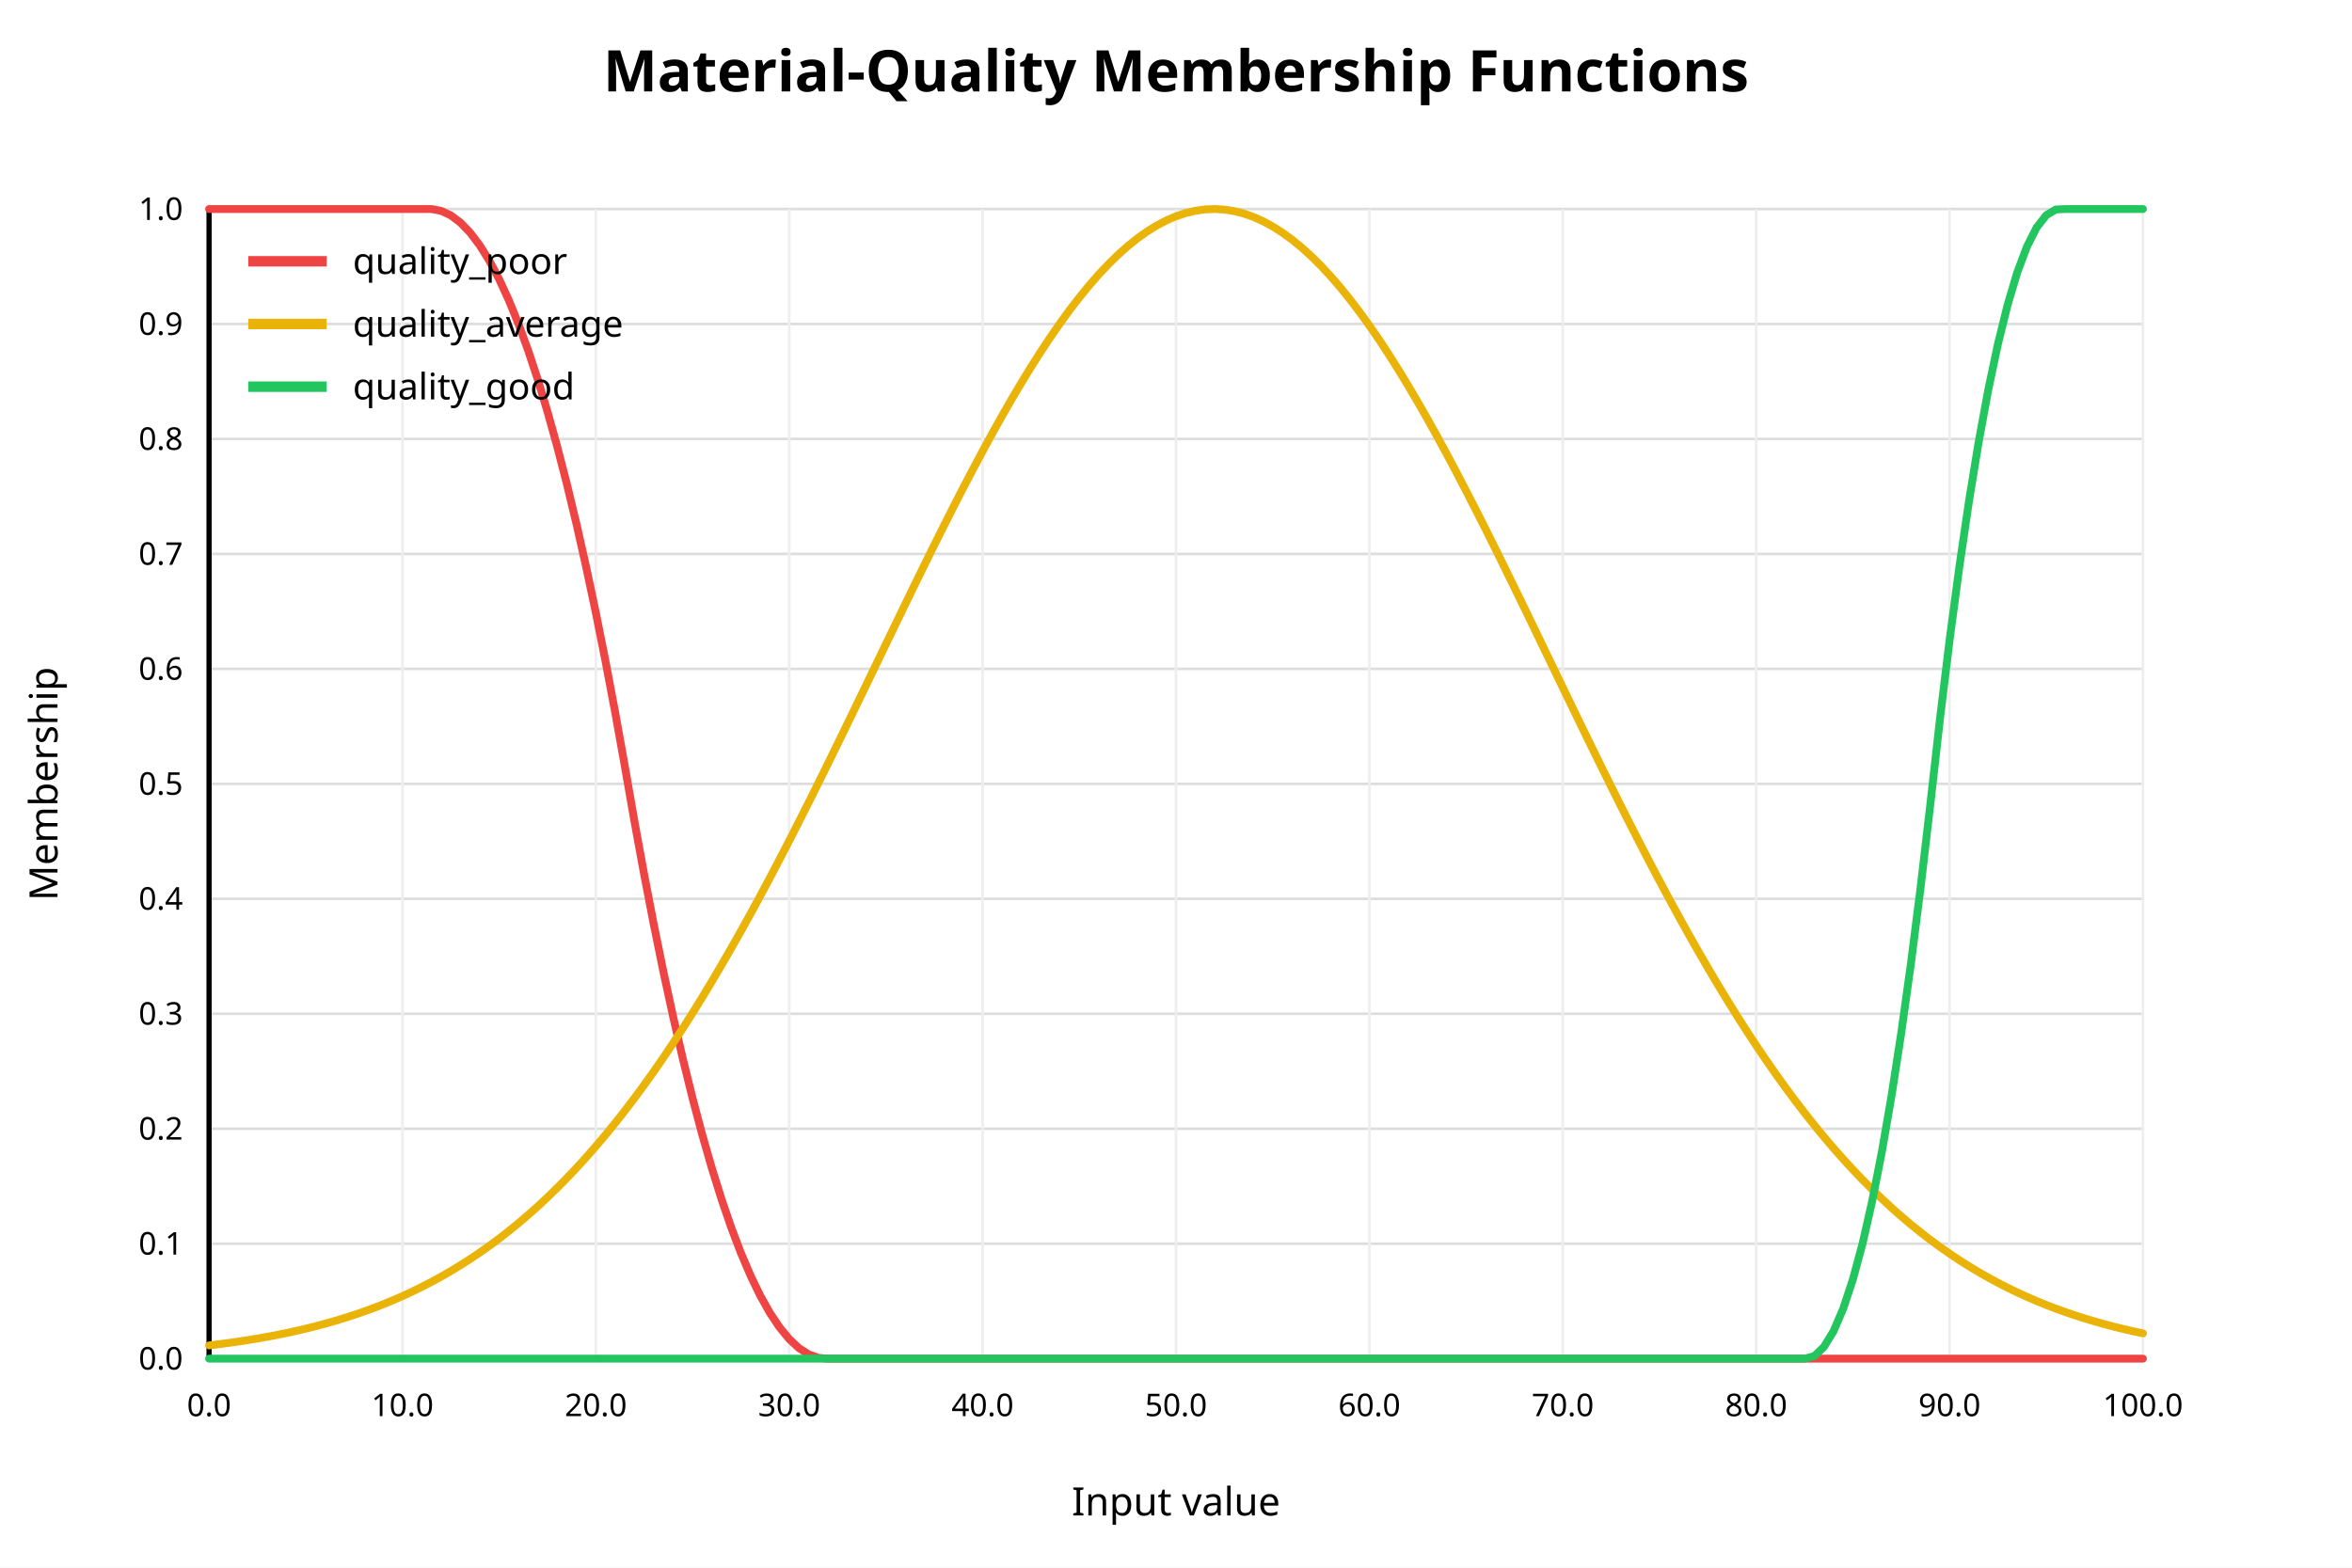
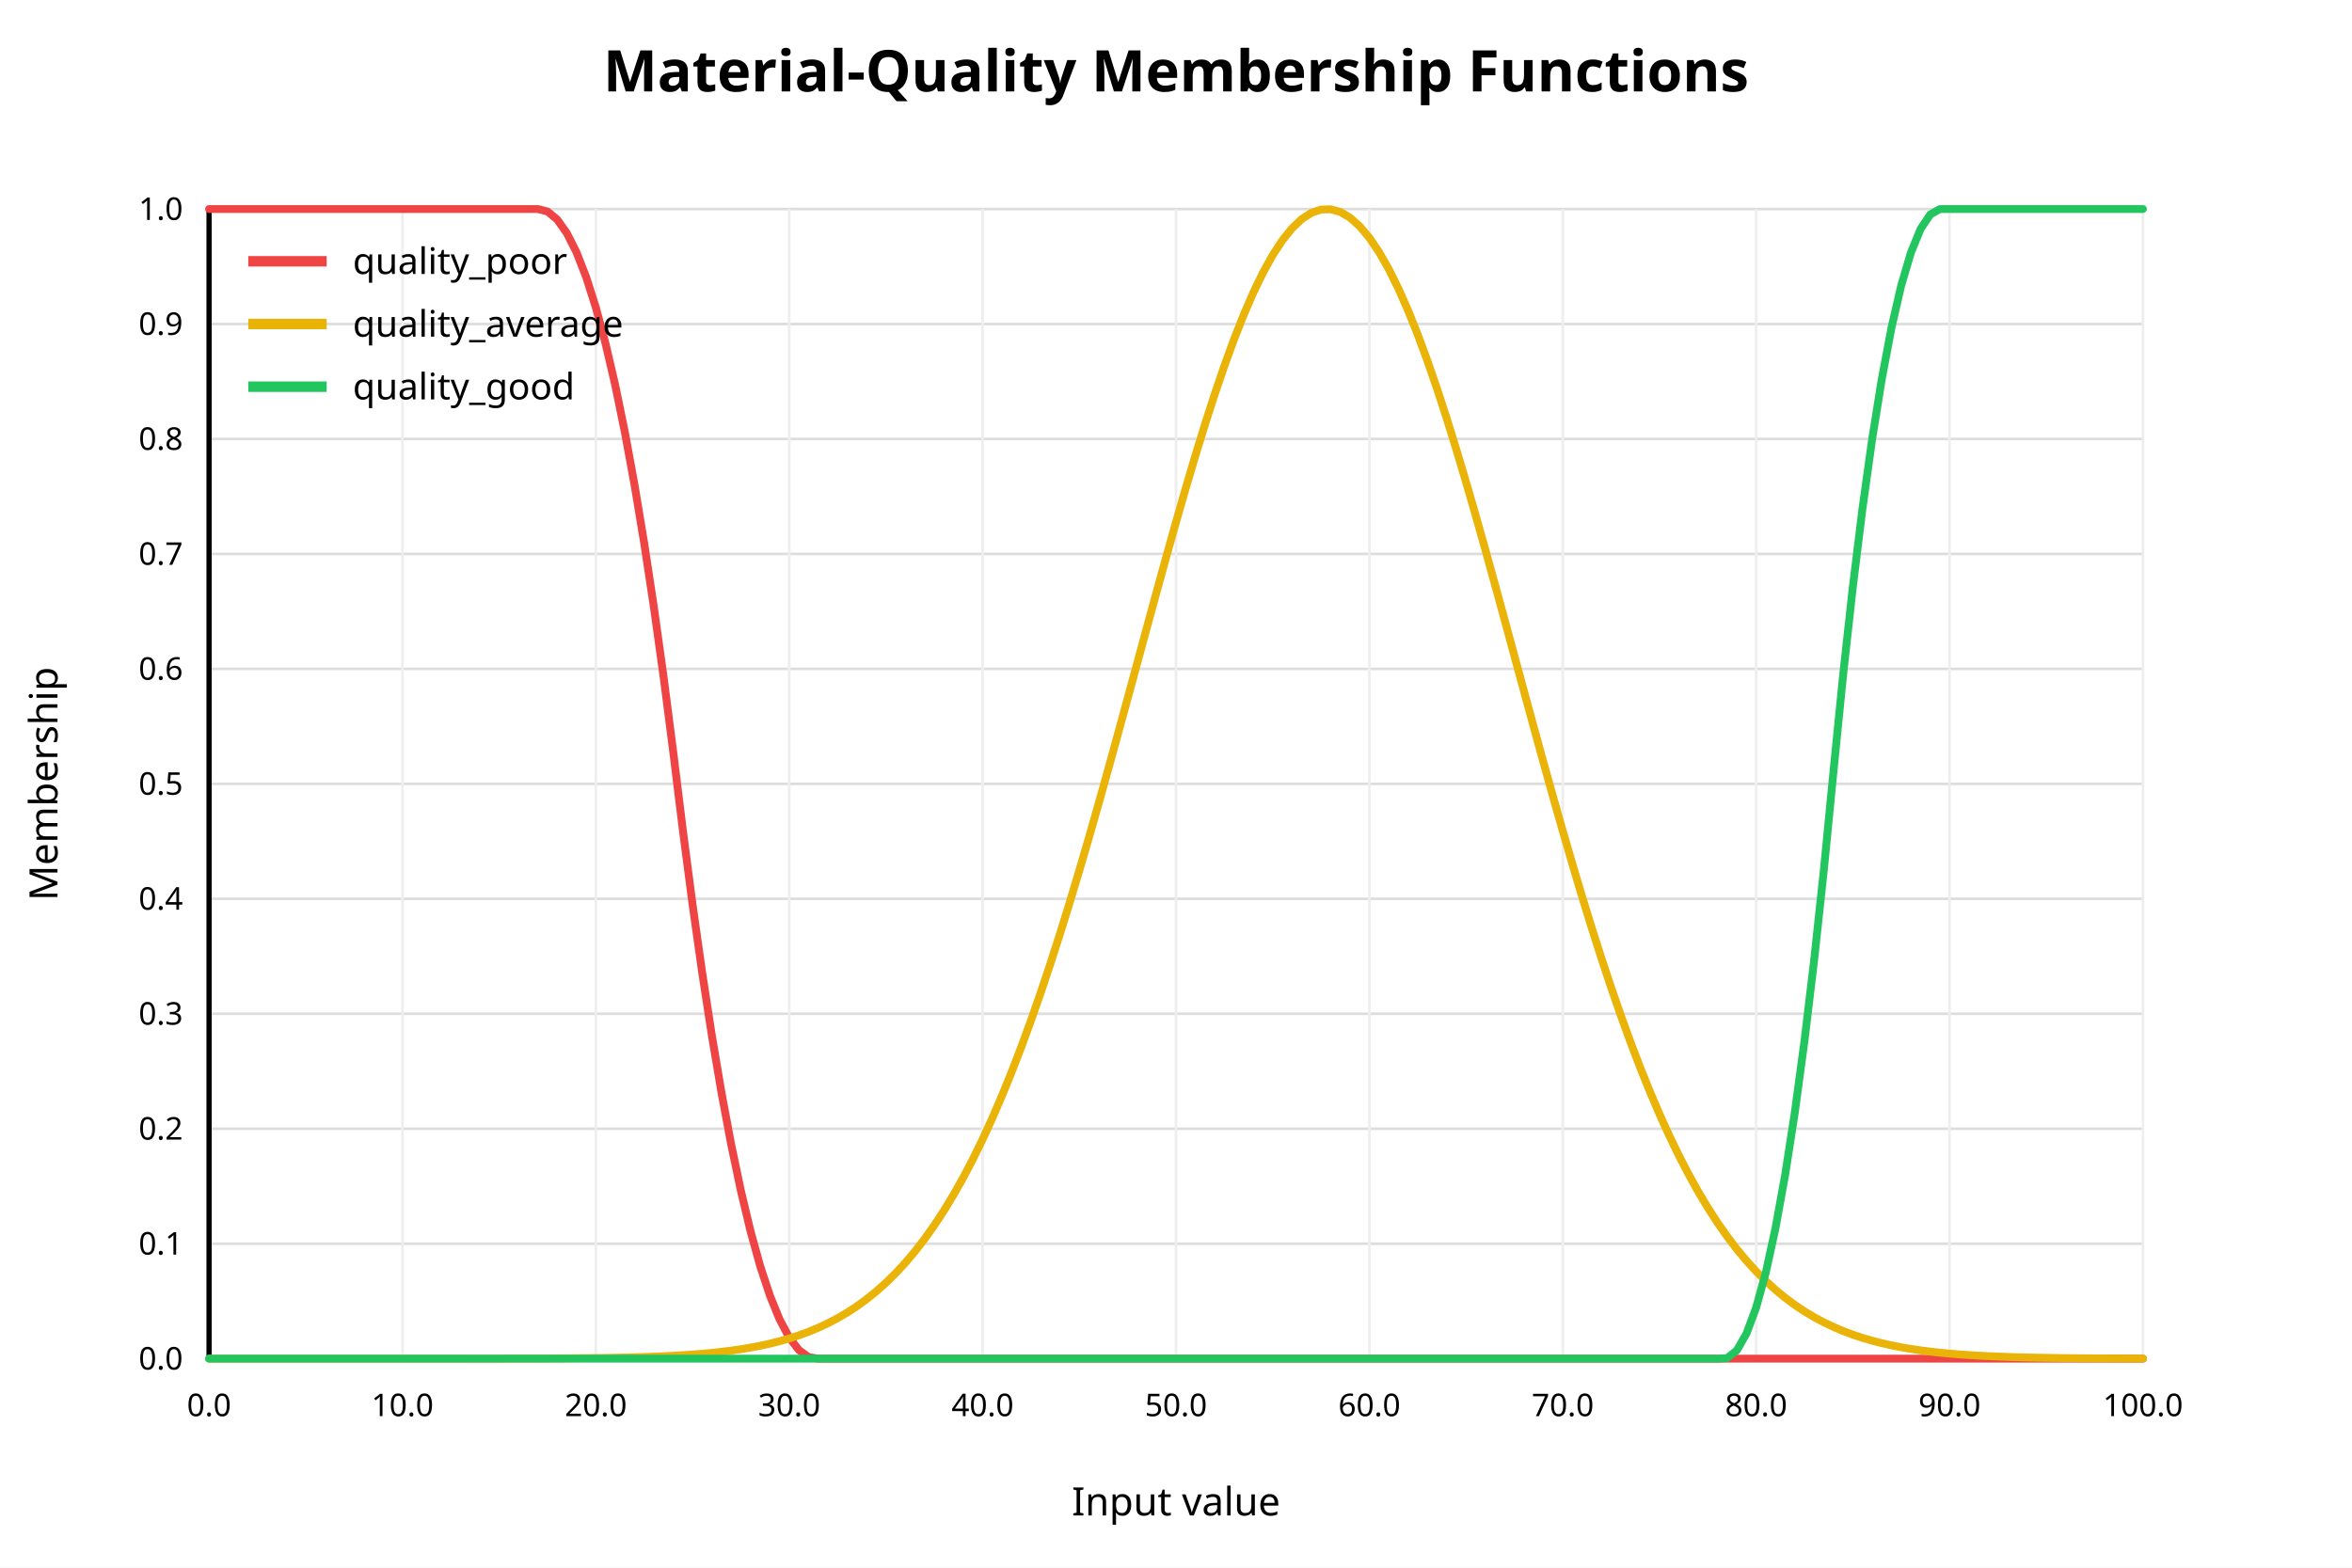
<svg xmlns="http://www.w3.org/2000/svg" width="900" height="600" viewBox="0 0 900 600">
  <rect x="0" y="0" width="900" height="600" fill="white" />
  <text x="450" y="35" text-anchor="middle" font-family="sans-serif" font-size="22" font-weight="bold" fill="black">Material-Quality Membership Functions</text>
  <line x1="80" y1="520.00" x2="820" y2="520.00" stroke="#dddddd" stroke-width="1" />
  <text x="70" y="520.00" text-anchor="end" dominant-baseline="middle" font-family="sans-serif" font-size="12" fill="black">0.0</text>
  <line x1="80" y1="476.00" x2="820" y2="476.00" stroke="#dddddd" stroke-width="1" />
  <text x="70" y="476.00" text-anchor="end" dominant-baseline="middle" font-family="sans-serif" font-size="12" fill="black">0.1</text>
  <line x1="80" y1="432.00" x2="820" y2="432.00" stroke="#dddddd" stroke-width="1" />
  <text x="70" y="432.00" text-anchor="end" dominant-baseline="middle" font-family="sans-serif" font-size="12" fill="black">0.2</text>
  <line x1="80" y1="388.00" x2="820" y2="388.00" stroke="#dddddd" stroke-width="1" />
  <text x="70" y="388.00" text-anchor="end" dominant-baseline="middle" font-family="sans-serif" font-size="12" fill="black">0.3</text>
  <line x1="80" y1="344.00" x2="820" y2="344.00" stroke="#dddddd" stroke-width="1" />
  <text x="70" y="344.00" text-anchor="end" dominant-baseline="middle" font-family="sans-serif" font-size="12" fill="black">0.4</text>
  <line x1="80" y1="300.00" x2="820" y2="300.00" stroke="#dddddd" stroke-width="1" />
  <text x="70" y="300.00" text-anchor="end" dominant-baseline="middle" font-family="sans-serif" font-size="12" fill="black">0.5</text>
  <line x1="80" y1="256.00" x2="820" y2="256.00" stroke="#dddddd" stroke-width="1" />
  <text x="70" y="256.00" text-anchor="end" dominant-baseline="middle" font-family="sans-serif" font-size="12" fill="black">0.6</text>
  <line x1="80" y1="212.00" x2="820" y2="212.00" stroke="#dddddd" stroke-width="1" />
  <text x="70" y="212.00" text-anchor="end" dominant-baseline="middle" font-family="sans-serif" font-size="12" fill="black">0.7</text>
  <line x1="80" y1="168.00" x2="820" y2="168.00" stroke="#dddddd" stroke-width="1" />
  <text x="70" y="168.00" text-anchor="end" dominant-baseline="middle" font-family="sans-serif" font-size="12" fill="black">0.8</text>
  <line x1="80" y1="124.00" x2="820" y2="124.00" stroke="#dddddd" stroke-width="1" />
  <text x="70" y="124.00" text-anchor="end" dominant-baseline="middle" font-family="sans-serif" font-size="12" fill="black">0.9</text>
  <line x1="80" y1="80.00" x2="820" y2="80.00" stroke="#dddddd" stroke-width="1" />
  <text x="70" y="80.00" text-anchor="end" dominant-baseline="middle" font-family="sans-serif" font-size="12" fill="black">1.0</text>
  <line x1="80.00" y1="80" x2="80.00" y2="520" stroke="#eeeeee" stroke-width="1" />
  <text x="80.00" y="542" text-anchor="middle" font-family="sans-serif" font-size="12" fill="black">0.0</text>
  <line x1="154.00" y1="80" x2="154.00" y2="520" stroke="#eeeeee" stroke-width="1" />
  <text x="154.00" y="542" text-anchor="middle" font-family="sans-serif" font-size="12" fill="black">10.0</text>
  <line x1="228.00" y1="80" x2="228.00" y2="520" stroke="#eeeeee" stroke-width="1" />
  <text x="228.00" y="542" text-anchor="middle" font-family="sans-serif" font-size="12" fill="black">20.0</text>
  <line x1="302.00" y1="80" x2="302.00" y2="520" stroke="#eeeeee" stroke-width="1" />
  <text x="302.00" y="542" text-anchor="middle" font-family="sans-serif" font-size="12" fill="black">30.0</text>
  <line x1="376.00" y1="80" x2="376.00" y2="520" stroke="#eeeeee" stroke-width="1" />
  <text x="376.00" y="542" text-anchor="middle" font-family="sans-serif" font-size="12" fill="black">40.0</text>
  <line x1="450.00" y1="80" x2="450.00" y2="520" stroke="#eeeeee" stroke-width="1" />
  <text x="450.00" y="542" text-anchor="middle" font-family="sans-serif" font-size="12" fill="black">50.0</text>
  <line x1="524.00" y1="80" x2="524.00" y2="520" stroke="#eeeeee" stroke-width="1" />
  <text x="524.00" y="542" text-anchor="middle" font-family="sans-serif" font-size="12" fill="black">60.0</text>
  <line x1="598.00" y1="80" x2="598.00" y2="520" stroke="#eeeeee" stroke-width="1" />
  <text x="598.00" y="542" text-anchor="middle" font-family="sans-serif" font-size="12" fill="black">70.0</text>
  <line x1="672.00" y1="80" x2="672.00" y2="520" stroke="#eeeeee" stroke-width="1" />
  <text x="672.00" y="542" text-anchor="middle" font-family="sans-serif" font-size="12" fill="black">80.0</text>
  <line x1="746.00" y1="80" x2="746.00" y2="520" stroke="#eeeeee" stroke-width="1" />
  <text x="746.00" y="542" text-anchor="middle" font-family="sans-serif" font-size="12" fill="black">90.0</text>
  <line x1="820.00" y1="80" x2="820.00" y2="520" stroke="#eeeeee" stroke-width="1" />
  <text x="820.00" y="542" text-anchor="middle" font-family="sans-serif" font-size="12" fill="black">100.0</text>
  <line x1="80" y1="520" x2="820" y2="520" stroke="black" stroke-width="2" />
  <line x1="80" y1="80" x2="80" y2="520" stroke="black" stroke-width="2" />
  <text x="450" y="580" text-anchor="middle" font-family="sans-serif" font-size="15" fill="black">Input value</text>
  <text x="22" y="300" text-anchor="middle" font-family="sans-serif" font-size="15" fill="black" transform="rotate(-90 22 300)">Membership</text>
-   <polyline fill="none" stroke="#ef4444" stroke-width="3" stroke-linejoin="round" stroke-linecap="round" points="80.00,80.00 83.70,80.00 87.40,80.00 91.10,80.00 94.80,80.00 98.50,80.00 102.20,80.00 105.90,80.00 109.60,80.00 113.30,80.00 117.00,80.00 120.70,80.00 124.40,80.00 128.10,80.00 131.80,80.00 135.50,80.00 139.20,80.00 142.90,80.00 146.60,80.00 150.30,80.00 154.00,80.00 157.70,80.00 161.40,80.00 165.10,80.01 168.80,80.70 172.50,82.43 176.20,85.21 179.90,89.05 183.60,93.94 187.30,99.87 191.00,106.86 194.70,114.90 198.40,123.99 202.10,134.13 205.80,145.32 209.50,157.56 213.20,170.85 216.90,185.19 220.60,200.58 224.30,217.03 228.00,234.52 231.70,253.07 235.40,272.66 239.10,293.31 242.80,314.51 246.50,334.76 250.20,353.97 253.90,372.12 257.60,389.22 261.30,405.27 265.00,420.28 268.70,434.23 272.40,447.13 276.10,458.98 279.80,469.77 283.50,479.52 287.20,488.22 290.90,495.87 294.60,502.46 298.30,508.01 302.00,512.50 305.70,515.95 309.40,518.34 313.10,519.68 316.80,520.00 320.50,520.00 324.20,520.00 327.90,520.00 331.60,520.00 335.30,520.00 339.00,520.00 342.70,520.00 346.40,520.00 350.10,520.00 353.80,520.00 357.50,520.00 361.20,520.00 364.90,520.00 368.60,520.00 372.30,520.00 376.00,520.00 379.70,520.00 383.40,520.00 387.10,520.00 390.80,520.00 394.50,520.00 398.20,520.00 401.90,520.00 405.60,520.00 409.30,520.00 413.00,520.00 416.70,520.00 420.40,520.00 424.10,520.00 427.80,520.00 431.50,520.00 435.20,520.00 438.90,520.00 442.60,520.00 446.30,520.00 450.00,520.00 453.70,520.00 457.40,520.00 461.10,520.00 464.80,520.00 468.50,520.00 472.20,520.00 475.90,520.00 479.60,520.00 483.30,520.00 487.00,520.00 490.70,520.00 494.40,520.00 498.10,520.00 501.80,520.00 505.50,520.00 509.20,520.00 512.90,520.00 516.60,520.00 520.30,520.00 524.00,520.00 527.70,520.00 531.40,520.00 535.10,520.00 538.80,520.00 542.50,520.00 546.20,520.00 549.90,520.00 553.60,520.00 557.30,520.00 561.00,520.00 564.70,520.00 568.40,520.00 572.10,520.00 575.80,520.00 579.50,520.00 583.20,520.00 586.90,520.00 590.60,520.00 594.30,520.00 598.00,520.00 601.70,520.00 605.40,520.00 609.10,520.00 612.80,520.00 616.50,520.00 620.20,520.00 623.90,520.00 627.60,520.00 631.30,520.00 635.00,520.00 638.70,520.00 642.40,520.00 646.10,520.00 649.80,520.00 653.50,520.00 657.20,520.00 660.90,520.00 664.60,520.00 668.30,520.00 672.00,520.00 675.70,520.00 679.40,520.00 683.10,520.00 686.80,520.00 690.50,520.00 694.20,520.00 697.90,520.00 701.60,520.00 705.30,520.00 709.00,520.00 712.70,520.00 716.40,520.00 720.10,520.00 723.80,520.00 727.50,520.00 731.20,520.00 734.90,520.00 738.60,520.00 742.30,520.00 746.00,520.00 749.70,520.00 753.40,520.00 757.10,520.00 760.80,520.00 764.50,520.00 768.20,520.00 771.90,520.00 775.60,520.00 779.30,520.00 783.00,520.00 786.70,520.00 790.40,520.00 794.10,520.00 797.80,520.00 801.50,520.00 805.20,520.00 808.90,520.00 812.60,520.00 816.30,520.00 820.00,520.00" />
+   <polyline fill="none" stroke="#ef4444" stroke-width="3" stroke-linejoin="round" stroke-linecap="round" points="80.00,80.00 83.70,80.00 87.40,80.00 91.10,80.00 94.80,80.00 98.50,80.00 102.20,80.00 105.90,80.00 109.60,80.00 113.30,80.00 117.00,80.00 120.70,80.00 124.40,80.00 128.10,80.00 131.80,80.00 135.50,80.00 139.20,80.00 142.90,80.00 146.60,80.00 150.30,80.00 154.00,80.00 157.70,80.00 161.40,80.00 165.10,80.00 168.80,80.00 172.50,80.00 176.20,80.00 179.90,80.00 183.60,80.00 187.30,80.00 191.00,80.00 194.70,80.00 198.40,80.00 202.10,80.00 205.80,80.00 209.50,80.94 213.20,84.01 216.90,89.22 220.60,96.57 224.30,106.06 228.00,117.68 231.70,131.44 235.40,147.34 239.10,165.38 242.80,185.56 246.50,207.88 250.20,232.33 253.90,258.92 257.60,287.65 261.30,317.77 265.00,346.11 268.70,372.31 272.40,396.37 276.10,418.30 279.80,438.08 283.50,455.73 287.20,471.24 290.90,484.61 294.60,495.84 298.30,504.94 302.00,511.89 305.70,516.71 309.40,519.39 313.10,520.00 316.80,520.00 320.50,520.00 324.20,520.00 327.90,520.00 331.60,520.00 335.30,520.00 339.00,520.00 342.70,520.00 346.40,520.00 350.10,520.00 353.80,520.00 357.50,520.00 361.20,520.00 364.90,520.00 368.60,520.00 372.30,520.00 376.00,520.00 379.70,520.00 383.40,520.00 387.10,520.00 390.80,520.00 394.50,520.00 398.20,520.00 401.90,520.00 405.60,520.00 409.30,520.00 413.00,520.00 416.70,520.00 420.40,520.00 424.10,520.00 427.80,520.00 431.50,520.00 435.20,520.00 438.90,520.00 442.60,520.00 446.30,520.00 450.00,520.00 453.70,520.00 457.40,520.00 461.10,520.00 464.80,520.00 468.50,520.00 472.20,520.00 475.90,520.00 479.60,520.00 483.30,520.00 487.00,520.00 490.70,520.00 494.40,520.00 498.10,520.00 501.80,520.00 505.50,520.00 509.20,520.00 512.90,520.00 516.60,520.00 520.30,520.00 524.00,520.00 527.70,520.00 531.40,520.00 535.10,520.00 538.80,520.00 542.50,520.00 546.20,520.00 549.90,520.00 553.60,520.00 557.30,520.00 561.00,520.00 564.70,520.00 568.40,520.00 572.10,520.00 575.80,520.00 579.50,520.00 583.20,520.00 586.90,520.00 590.60,520.00 594.30,520.00 598.00,520.00 601.70,520.00 605.40,520.00 609.10,520.00 612.80,520.00 616.50,520.00 620.20,520.00 623.90,520.00 627.60,520.00 631.30,520.00 635.00,520.00 638.70,520.00 642.40,520.00 646.10,520.00 649.80,520.00 653.50,520.00 657.20,520.00 660.90,520.00 664.60,520.00 668.30,520.00 672.00,520.00 675.70,520.00 679.40,520.00 683.10,520.00 686.80,520.00 690.50,520.00 694.20,520.00 697.90,520.00 701.60,520.00 705.30,520.00 709.00,520.00 712.70,520.00 716.40,520.00 720.10,520.00 723.80,520.00 727.50,520.00 731.20,520.00 734.90,520.00 738.60,520.00 742.30,520.00 746.00,520.00 749.70,520.00 753.40,520.00 757.10,520.00 760.80,520.00 764.50,520.00 768.20,520.00 771.90,520.00 775.60,520.00 779.30,520.00 783.00,520.00 786.70,520.00 790.40,520.00 794.10,520.00 797.80,520.00 801.50,520.00 805.20,520.00 808.90,520.00 812.60,520.00 816.30,520.00 820.00,520.00" />
  <line x1="95" y1="100" x2="125" y2="100" stroke="#ef4444" stroke-width="4" />
  <text x="135" y="100" dominant-baseline="middle" font-family="sans-serif" font-size="14" fill="black">quality_poor</text>
-   <polyline fill="none" stroke="#eab308" stroke-width="3" stroke-linejoin="round" stroke-linecap="round" points="80.00,514.93 83.70,514.48 87.40,513.99 91.10,513.47 94.80,512.90 98.50,512.30 102.20,511.64 105.90,510.94 109.60,510.19 113.30,509.38 117.00,508.52 120.70,507.60 124.40,506.62 128.10,505.57 131.80,504.44 135.50,503.25 139.20,501.98 142.90,500.63 146.60,499.20 150.30,497.67 154.00,496.06 157.70,494.35 161.40,492.54 165.10,490.63 168.80,488.61 172.50,486.48 176.20,484.23 179.90,481.87 183.60,479.38 187.30,476.77 191.00,474.03 194.70,471.15 198.40,468.14 202.10,464.98 205.80,461.68 209.50,458.24 213.20,454.64 216.90,450.90 220.60,447.00 224.30,442.94 228.00,438.72 231.70,434.35 235.40,429.81 239.10,425.11 242.80,420.25 246.50,415.23 250.20,410.05 253.90,404.70 257.60,399.19 261.30,393.53 265.00,387.71 268.70,381.74 272.40,375.61 276.10,369.34 279.80,362.93 283.50,356.38 287.20,349.70 290.90,342.89 294.60,335.96 298.30,328.92 302.00,321.77 305.70,314.52 309.40,307.19 313.10,299.78 316.80,292.29 320.50,284.75 324.20,277.16 327.90,269.53 331.60,261.87 335.30,254.20 339.00,246.53 342.70,238.87 346.40,231.23 350.10,223.63 353.80,216.08 357.50,208.60 361.20,201.20 364.90,193.89 368.60,186.69 372.30,179.61 376.00,172.67 379.70,165.87 383.40,159.25 387.10,152.80 390.80,146.55 394.50,140.51 398.20,134.69 401.90,129.10 405.60,123.76 409.30,118.67 413.00,113.86 416.70,109.33 420.40,105.09 424.10,101.16 427.80,97.53 431.50,94.23 435.20,91.26 438.90,88.62 442.60,86.32 446.30,84.38 450.00,82.78 453.70,81.55 457.40,80.67 461.10,80.15 464.80,80.00 468.50,80.21 472.20,80.79 475.90,81.72 479.60,83.02 483.30,84.67 487.00,86.68 490.70,89.03 494.40,91.72 498.10,94.75 501.80,98.11 505.50,101.78 509.20,105.77 512.90,110.05 516.60,114.63 520.30,119.49 524.00,124.62 527.70,130.00 531.40,135.63 535.10,141.49 538.80,147.57 542.50,153.85 546.20,160.33 549.90,166.98 553.60,173.80 557.30,180.76 561.00,187.86 564.70,195.08 568.40,202.41 572.10,209.82 575.80,217.32 579.50,224.88 583.20,232.48 586.90,240.12 590.60,247.79 594.30,255.46 598.00,263.13 601.70,270.78 605.40,278.41 609.10,285.99 612.80,293.53 616.50,301.00 620.20,308.40 623.90,315.72 627.60,322.95 631.30,330.08 635.00,337.11 638.70,344.02 642.40,350.80 646.10,357.47 649.80,363.99 653.50,370.38 657.20,376.63 660.90,382.73 664.60,388.68 668.30,394.47 672.00,400.11 675.70,405.59 679.40,410.91 683.10,416.07 686.80,421.06 690.50,425.90 694.20,430.57 697.90,435.08 701.60,439.43 705.30,443.62 709.00,447.65 712.70,451.52 716.40,455.24 720.10,458.81 723.80,462.23 727.50,465.51 731.20,468.64 734.90,471.63 738.60,474.49 742.30,477.21 746.00,479.80 749.70,482.27 753.40,484.61 757.10,486.84 760.80,488.95 764.50,490.95 768.20,492.85 771.90,494.64 775.60,496.33 779.30,497.93 783.00,499.44 786.70,500.86 790.40,502.20 794.10,503.45 797.80,504.63 801.50,505.74 805.20,506.78 808.90,507.76 812.60,508.67 816.30,509.52 820.00,510.32" />
+   <polyline fill="none" stroke="#eab308" stroke-width="3" stroke-linejoin="round" stroke-linecap="round" points="80.00,520.00 83.70,520.00 87.40,520.00 91.10,520.00 94.80,520.00 98.50,520.00 102.20,520.00 105.90,520.00 109.60,520.00 113.30,520.00 117.00,520.00 120.70,520.00 124.40,520.00 128.10,520.00 131.80,520.00 135.50,520.00 139.20,520.00 142.90,520.00 146.60,520.00 150.30,520.00 154.00,520.00 157.70,520.00 161.40,520.00 165.10,519.99 168.80,519.99 172.50,519.99 176.20,519.99 179.90,519.98 183.60,519.98 187.30,519.98 191.00,519.97 194.70,519.96 198.40,519.95 202.10,519.94 205.80,519.93 209.50,519.91 213.20,519.89 216.90,519.86 220.60,519.83 224.30,519.79 228.00,519.75 231.70,519.70 235.40,519.63 239.10,519.55 242.80,519.46 246.50,519.35 250.20,519.22 253.90,519.06 257.60,518.88 261.30,518.67 265.00,518.41 268.70,518.12 272.40,517.78 276.10,517.38 279.80,516.91 283.50,516.38 287.20,515.76 290.90,515.06 294.60,514.25 298.30,513.32 302.00,512.26 305.70,511.07 309.40,509.71 313.10,508.18 316.80,506.45 320.50,504.51 324.20,502.35 327.90,499.93 331.60,497.24 335.30,494.25 339.00,490.96 342.70,487.32 346.40,483.33 350.10,478.95 353.80,474.18 357.50,468.98 361.20,463.34 364.90,457.24 368.60,450.67 372.30,443.61 376.00,436.04 379.70,427.97 383.40,419.39 387.10,410.30 390.80,400.70 394.50,390.59 398.20,380.00 401.90,368.93 405.60,357.41 409.30,345.48 413.00,333.15 416.70,320.48 420.40,307.51 424.10,294.28 427.80,280.85 431.50,267.29 435.20,253.66 438.90,240.02 442.60,226.46 446.30,213.04 450.00,199.84 453.70,186.95 457.40,174.45 461.10,162.41 464.80,150.92 468.50,140.06 472.20,129.90 475.90,120.51 479.60,111.96 483.30,104.32 487.00,97.64 490.70,91.98 494.40,87.37 498.10,83.86 501.80,81.46 505.50,80.20 509.20,80.09 512.90,81.13 516.60,83.32 520.30,86.62 524.00,91.02 527.70,96.49 531.40,102.98 535.10,110.44 538.80,118.82 542.50,128.05 546.20,138.07 549.90,148.81 553.60,160.19 557.30,172.13 561.00,184.55 564.70,197.37 568.40,210.51 572.10,223.90 575.80,237.44 579.50,251.07 583.20,264.71 586.90,278.29 590.60,291.74 594.30,305.01 598.00,318.04 601.70,330.77 605.40,343.17 609.10,355.18 612.80,366.78 616.50,377.93 620.20,388.62 623.90,398.82 627.60,408.52 631.30,417.71 635.00,426.39 638.70,434.55 642.40,442.21 646.10,449.36 649.80,456.03 653.50,462.22 657.20,467.94 660.90,473.22 664.60,478.08 668.30,482.53 672.00,486.59 675.70,490.29 679.40,493.65 683.10,496.69 686.80,499.44 690.50,501.91 694.20,504.12 697.90,506.10 701.60,507.86 705.30,509.43 709.00,510.82 712.70,512.05 716.40,513.13 720.10,514.08 723.80,514.91 727.50,515.64 731.20,516.27 734.90,516.82 738.60,517.29 742.30,517.71 746.00,518.06 749.70,518.36 753.40,518.62 757.10,518.84 760.80,519.03 764.50,519.19 768.20,519.33 771.90,519.44 775.60,519.54 779.30,519.62 783.00,519.68 786.70,519.74 790.40,519.79 794.10,519.83 797.80,519.86 801.50,519.88 805.20,519.91 808.90,519.92 812.60,519.94 816.30,519.95 820.00,519.96" />
  <line x1="95" y1="124" x2="125" y2="124" stroke="#eab308" stroke-width="4" />
  <text x="135" y="124" dominant-baseline="middle" font-family="sans-serif" font-size="14" fill="black">quality_average</text>
-   <polyline fill="none" stroke="#22c55e" stroke-width="3" stroke-linejoin="round" stroke-linecap="round" points="80.00,520.00 83.70,520.00 87.40,520.00 91.10,520.00 94.80,520.00 98.50,520.00 102.20,520.00 105.90,520.00 109.60,520.00 113.30,520.00 117.00,520.00 120.70,520.00 124.40,520.00 128.10,520.00 131.80,520.00 135.50,520.00 139.20,520.00 142.90,520.00 146.60,520.00 150.30,520.00 154.00,520.00 157.70,520.00 161.40,520.00 165.10,520.00 168.80,520.00 172.50,520.00 176.20,520.00 179.90,520.00 183.60,520.00 187.30,520.00 191.00,520.00 194.70,520.00 198.40,520.00 202.10,520.00 205.80,520.00 209.50,520.00 213.20,520.00 216.90,520.00 220.60,520.00 224.30,520.00 228.00,520.00 231.70,520.00 235.40,520.00 239.10,520.00 242.80,520.00 246.50,520.00 250.20,520.00 253.90,520.00 257.60,520.00 261.30,520.00 265.00,520.00 268.70,520.00 272.40,520.00 276.10,520.00 279.80,520.00 283.50,520.00 287.20,520.00 290.90,520.00 294.60,520.00 298.30,520.00 302.00,520.00 305.70,520.00 309.40,520.00 313.10,520.00 316.80,520.00 320.50,520.00 324.20,520.00 327.90,520.00 331.60,520.00 335.30,520.00 339.00,520.00 342.70,520.00 346.40,520.00 350.10,520.00 353.80,520.00 357.50,520.00 361.20,520.00 364.90,520.00 368.60,520.00 372.30,520.00 376.00,520.00 379.70,520.00 383.40,520.00 387.10,520.00 390.80,520.00 394.50,520.00 398.20,520.00 401.90,520.00 405.60,520.00 409.30,520.00 413.00,520.00 416.70,520.00 420.40,520.00 424.10,520.00 427.80,520.00 431.50,520.00 435.20,520.00 438.90,520.00 442.60,520.00 446.30,520.00 450.00,520.00 453.70,520.00 457.40,520.00 461.10,520.00 464.80,520.00 468.50,520.00 472.20,520.00 475.90,520.00 479.60,520.00 483.30,520.00 487.00,520.00 490.70,520.00 494.40,520.00 498.10,520.00 501.80,520.00 505.50,520.00 509.20,520.00 512.90,520.00 516.60,520.00 520.30,520.00 524.00,520.00 527.70,520.00 531.40,520.00 535.10,520.00 538.80,520.00 542.50,520.00 546.20,520.00 549.90,520.00 553.60,520.00 557.30,520.00 561.00,520.00 564.70,520.00 568.40,520.00 572.10,520.00 575.80,520.00 579.50,520.00 583.20,520.00 586.90,520.00 590.60,520.00 594.30,520.00 598.00,520.00 601.70,520.00 605.40,520.00 609.10,520.00 612.80,520.00 616.50,520.00 620.20,520.00 623.90,520.00 627.60,520.00 631.30,520.00 635.00,520.00 638.70,520.00 642.40,520.00 646.10,520.00 649.80,520.00 653.50,520.00 657.20,520.00 660.90,520.00 664.60,520.00 668.30,520.00 672.00,520.00 675.70,520.00 679.40,520.00 683.10,520.00 686.80,520.00 690.50,520.00 694.20,519.04 697.90,515.55 701.60,509.50 705.30,500.89 709.00,489.72 712.70,475.98 716.40,459.69 720.10,440.84 723.80,419.44 727.50,395.47 731.20,368.94 734.90,339.85 738.60,308.21 742.30,275.45 746.00,245.10 749.70,217.31 753.40,192.08 757.10,169.40 760.80,149.29 764.50,131.74 768.20,116.74 771.90,104.31 775.60,94.43 779.30,87.12 783.00,82.36 786.70,80.16 790.40,80.00 794.10,80.00 797.80,80.00 801.50,80.00 805.20,80.00 808.90,80.00 812.60,80.00 816.30,80.00 820.00,80.00" />
+   <polyline fill="none" stroke="#22c55e" stroke-width="3" stroke-linejoin="round" stroke-linecap="round" points="80.00,520.00 83.70,520.00 87.40,520.00 91.10,520.00 94.80,520.00 98.50,520.00 102.20,520.00 105.90,520.00 109.60,520.00 113.30,520.00 117.00,520.00 120.70,520.00 124.40,520.00 128.10,520.00 131.80,520.00 135.50,520.00 139.20,520.00 142.90,520.00 146.60,520.00 150.30,520.00 154.00,520.00 157.70,520.00 161.40,520.00 165.10,520.00 168.80,520.00 172.50,520.00 176.20,520.00 179.90,520.00 183.60,520.00 187.30,520.00 191.00,520.00 194.70,520.00 198.40,520.00 202.10,520.00 205.80,520.00 209.50,520.00 213.20,520.00 216.90,520.00 220.60,520.00 224.30,520.00 228.00,520.00 231.70,520.00 235.40,520.00 239.10,520.00 242.80,520.00 246.50,520.00 250.20,520.00 253.90,520.00 257.60,520.00 261.30,520.00 265.00,520.00 268.70,520.00 272.40,520.00 276.10,520.00 279.80,520.00 283.50,520.00 287.20,520.00 290.90,520.00 294.60,520.00 298.30,520.00 302.00,520.00 305.70,520.00 309.40,520.00 313.10,520.00 316.80,520.00 320.50,520.00 324.20,520.00 327.90,520.00 331.60,520.00 335.30,520.00 339.00,520.00 342.70,520.00 346.40,520.00 350.10,520.00 353.80,520.00 357.50,520.00 361.20,520.00 364.90,520.00 368.60,520.00 372.30,520.00 376.00,520.00 379.70,520.00 383.40,520.00 387.10,520.00 390.80,520.00 394.50,520.00 398.20,520.00 401.90,520.00 405.60,520.00 409.30,520.00 413.00,520.00 416.70,520.00 420.40,520.00 424.10,520.00 427.80,520.00 431.50,520.00 435.20,520.00 438.90,520.00 442.60,520.00 446.30,520.00 450.00,520.00 453.70,520.00 457.40,520.00 461.10,520.00 464.80,520.00 468.50,520.00 472.20,520.00 475.90,520.00 479.60,520.00 483.30,520.00 487.00,520.00 490.70,520.00 494.40,520.00 498.10,520.00 501.80,520.00 505.50,520.00 509.20,520.00 512.90,520.00 516.60,520.00 520.30,520.00 524.00,520.00 527.70,520.00 531.40,520.00 535.10,520.00 538.80,520.00 542.50,520.00 546.20,520.00 549.90,520.00 553.60,520.00 557.30,520.00 561.00,520.00 564.70,520.00 568.40,520.00 572.10,520.00 575.80,520.00 579.50,520.00 583.20,520.00 586.90,520.00 590.60,520.00 594.30,520.00 598.00,520.00 601.70,520.00 605.40,520.00 609.10,520.00 612.80,520.00 616.50,520.00 620.20,520.00 623.90,520.00 627.60,520.00 631.30,520.00 635.00,520.00 638.70,520.00 642.40,520.00 646.10,520.00 649.80,520.00 653.50,520.00 657.20,520.00 660.90,519.79 664.60,516.84 668.30,510.38 672.00,500.44 675.70,487.00 679.40,470.06 683.10,449.63 686.80,425.71 690.50,398.29 694.20,367.37 697.90,332.96 701.60,295.11 705.30,258.09 709.00,224.55 712.70,194.51 716.40,167.97 720.10,144.92 723.80,125.36 727.50,109.30 731.20,96.74 734.90,87.67 738.60,82.10 742.30,80.02 746.00,80.00 749.70,80.00 753.40,80.00 757.10,80.00 760.80,80.00 764.50,80.00 768.20,80.00 771.90,80.00 775.60,80.00 779.30,80.00 783.00,80.00 786.70,80.00 790.40,80.00 794.10,80.00 797.80,80.00 801.50,80.00 805.20,80.00 808.90,80.00 812.60,80.00 816.30,80.00 820.00,80.00" />
  <line x1="95" y1="148" x2="125" y2="148" stroke="#22c55e" stroke-width="4" />
  <text x="135" y="148" dominant-baseline="middle" font-family="sans-serif" font-size="14" fill="black">quality_good</text>
</svg>
